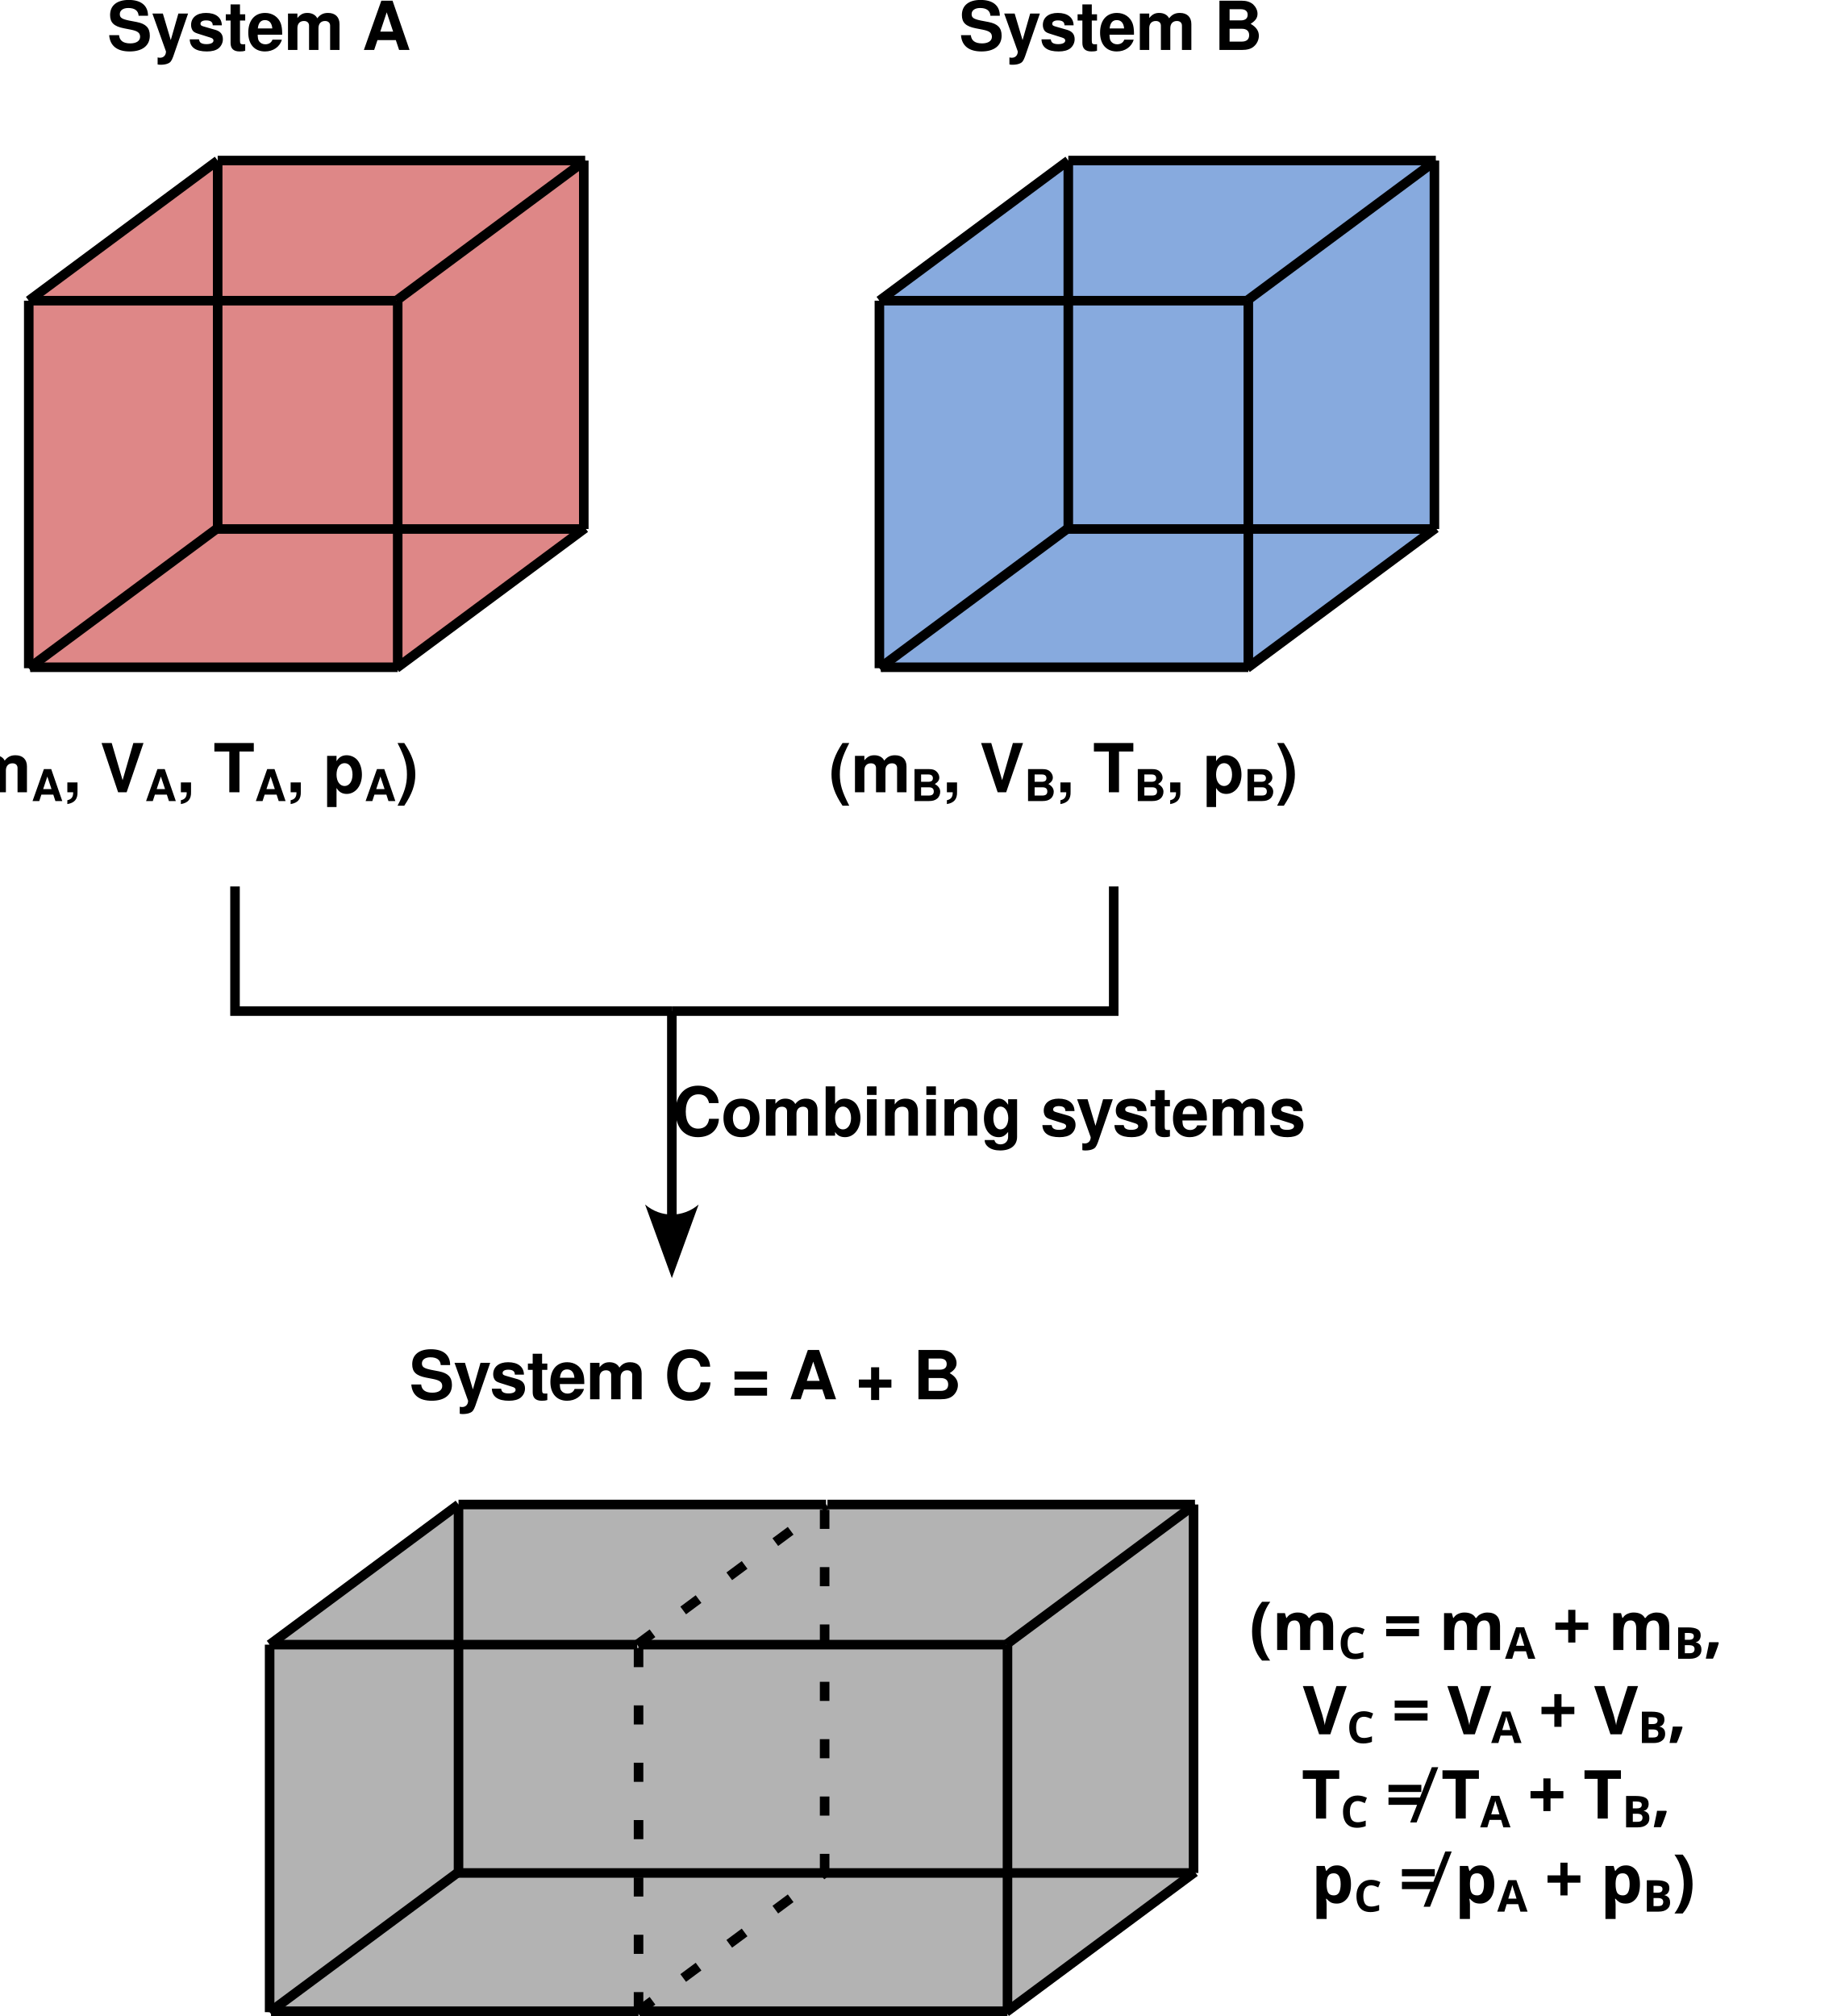
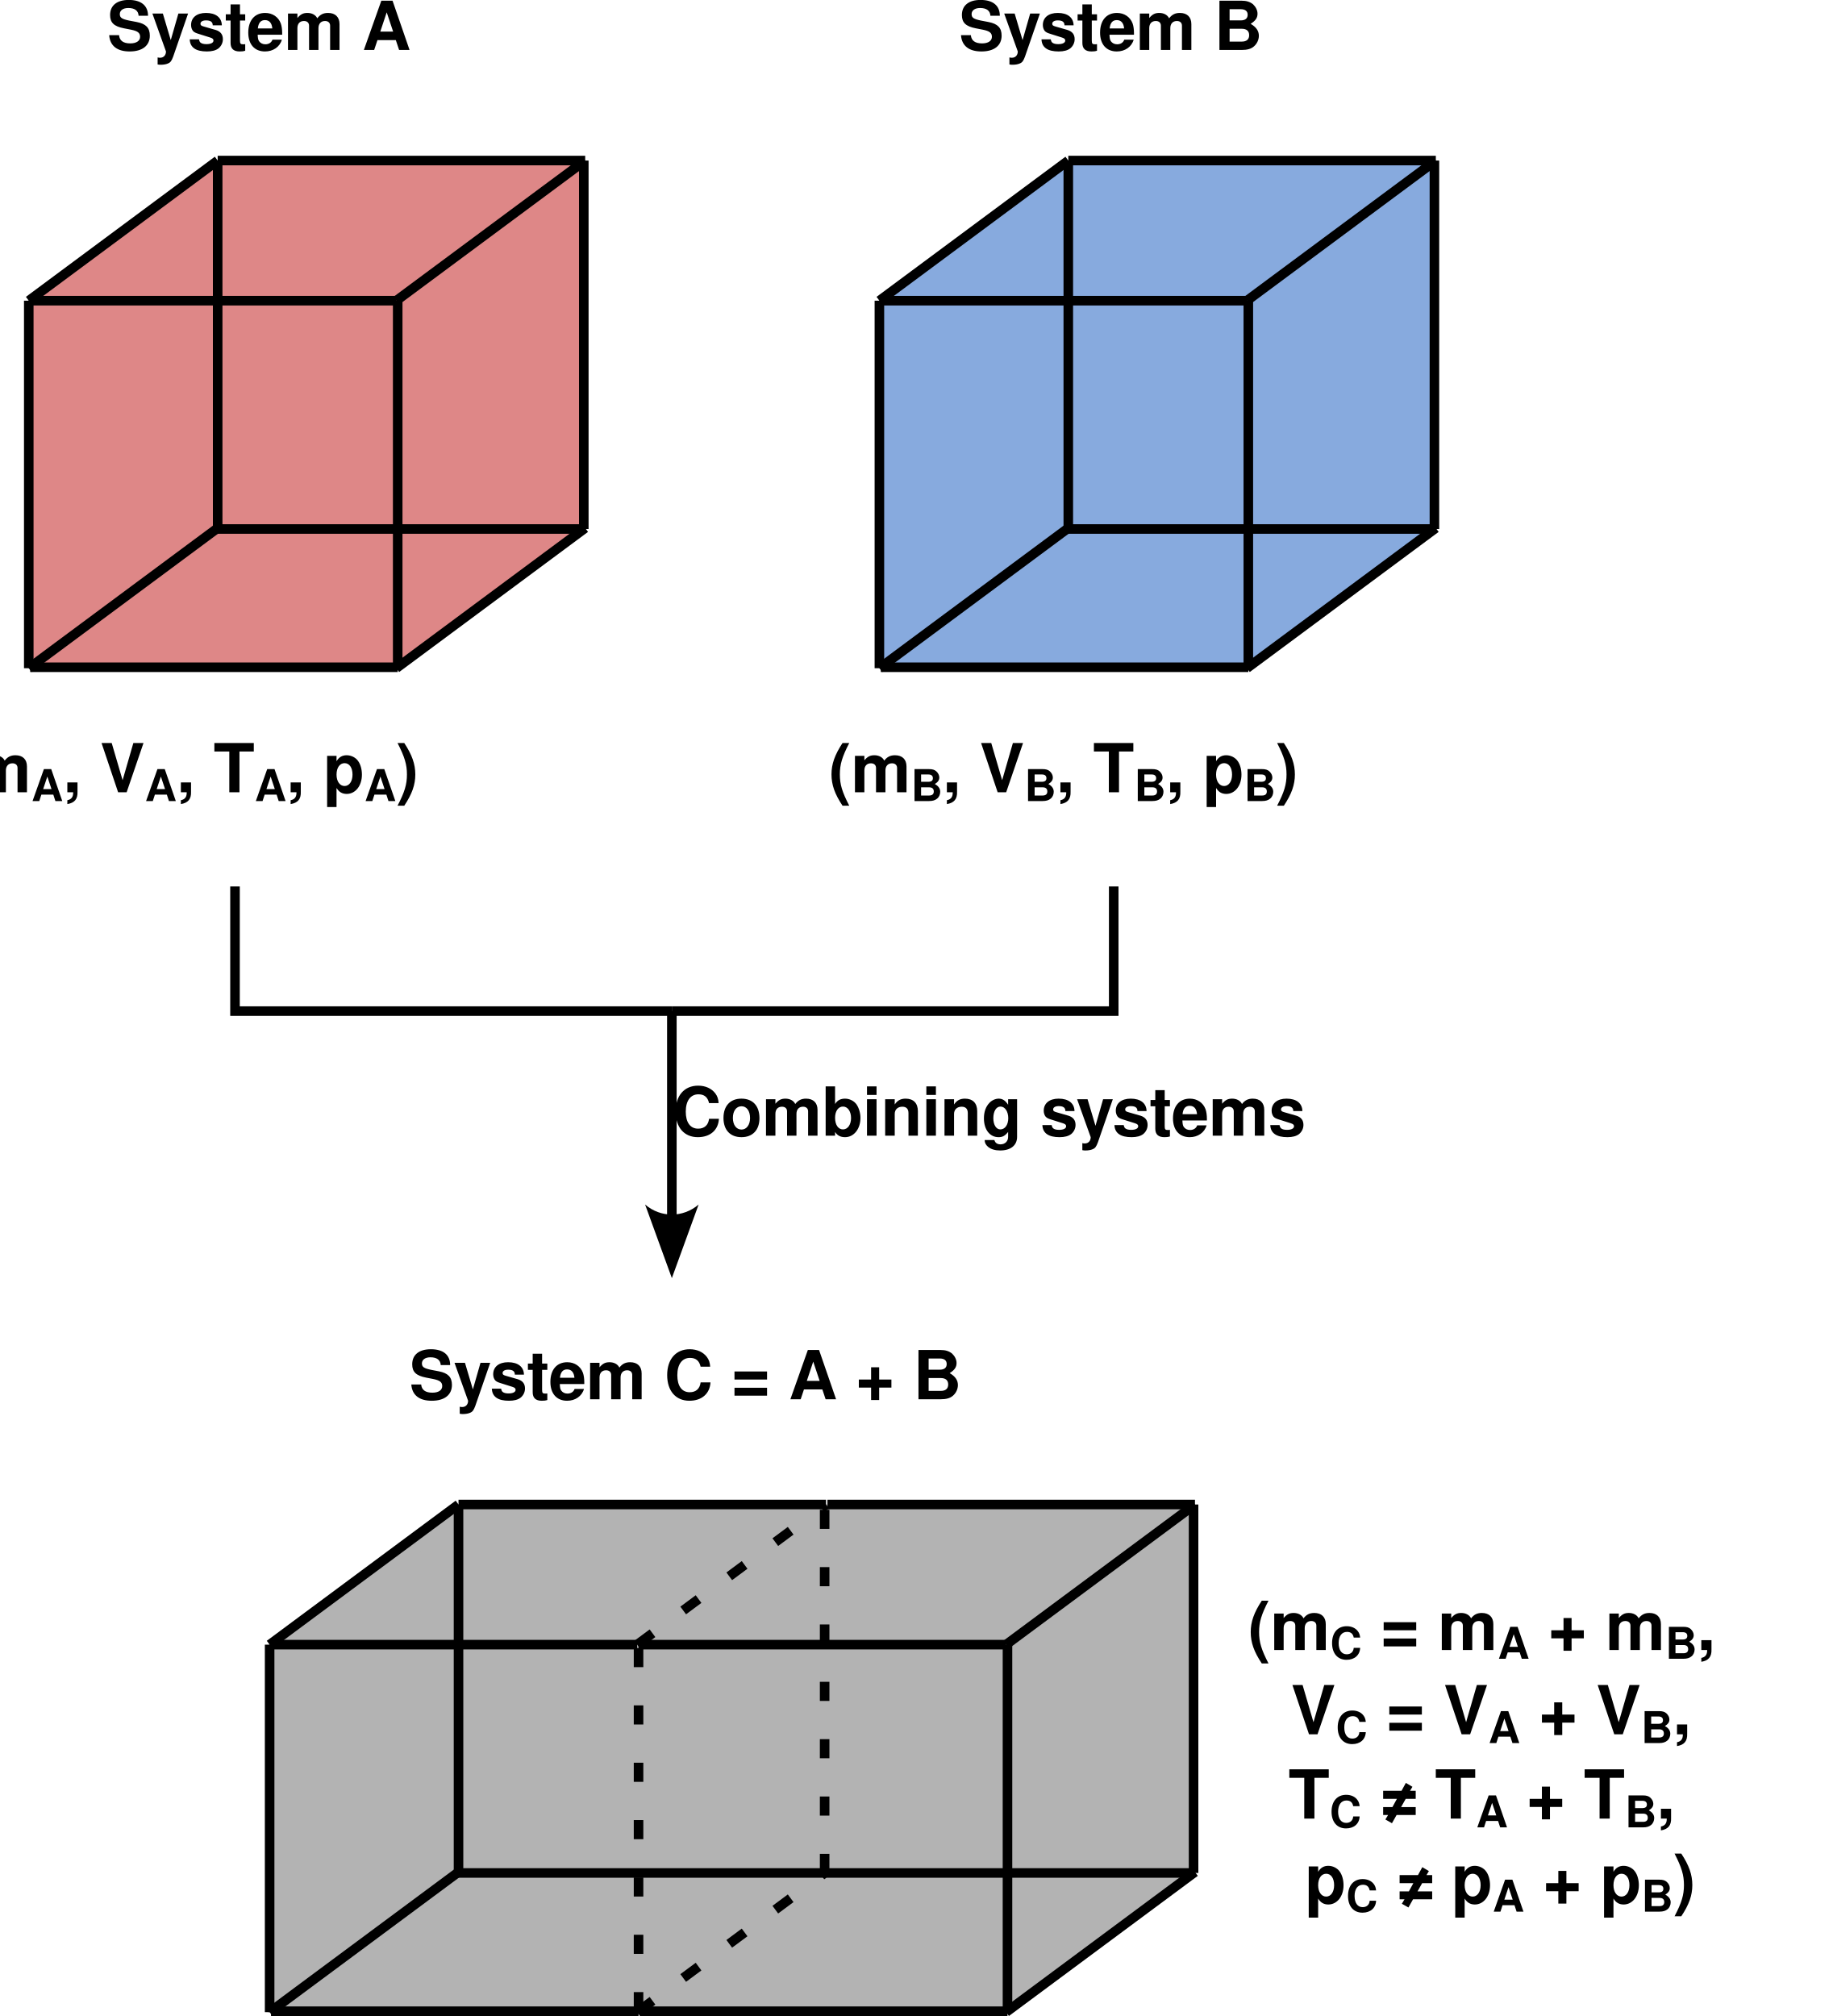
<svg xmlns="http://www.w3.org/2000/svg" width="191.709mm" height="210.933mm" viewBox="0 0 191.709 210.933" version="1.1" id="svg1">
  <defs id="defs1">
    <rect x="725.616" y="863.451" width="57.095" height="68.126" id="rect47" />
    <marker style="overflow:visible" id="ConcaveTriangle" refX="0" refY="0" orient="auto-start-reverse" markerWidth="1" markerHeight="1" viewBox="0 0 1 1" preserveAspectRatio="xMidYMid">
      <path transform="scale(0.7)" d="M -2,-4 9,0 -2,4 c 2,-2.33 2,-5.66 0,-8 z" style="fill:context-stroke;fill-rule:evenodd;stroke:none" id="path7" />
    </marker>
  </defs>
  <g id="layer1" transform="translate(-27.87581,-27.88925)">
    <g id="g26">
      <path style="fill:#de8787;stroke:#de8787;stroke-width:1.12;stroke-dasharray:none;stroke-dashoffset:0" d="M 31.419,78.443 V 59.813 l 9.849,-7.305 9.849,-7.305 h 18.608 18.608 l -0.076,18.886 -0.076,18.886 -9.485,7.046 -9.485,7.046 -18.896,0.004 -18.896,0.004 z" id="path18" />
      <path style="fill:none;stroke:#000000;stroke-width:1;stroke-dasharray:none;stroke-dashoffset:0" d="M 69.339,97.803 89.102,83.14" id="path6" />
      <path style="fill:none;stroke:#000000;stroke-width:1;stroke-dasharray:none;stroke-dashoffset:0" d="M 69.339,59.35 89.102,44.687" id="path6-4" />
      <path style="fill:none;stroke:#000000;stroke-width:1;stroke-dasharray:none;stroke-dashoffset:0" d="M 30.886,59.35 50.65,44.687" id="path6-4-4" />
      <path style="fill:none;stroke:#000000;stroke-width:1;stroke-dasharray:none;stroke-dashoffset:0" d="M 30.886,97.803 50.65,83.14" id="path6-4-47" />
      <path style="fill:none;stroke:#000000;stroke-width:1;stroke-dasharray:none;stroke-dashoffset:0" d="M 30.886,59.35 H 69.339" id="path11" />
      <path style="fill:none;stroke:#000000;stroke-width:1;stroke-dasharray:none;stroke-dashoffset:0" d="M 50.65,44.687 H 89.102" id="path11-0" />
      <path style="fill:none;stroke:#000000;stroke-width:1;stroke-dasharray:none;stroke-dashoffset:0" d="M 31.033,97.704 H 69.486" id="path11-05" />
      <path style="fill:none;stroke:#000000;stroke-width:1;stroke-dasharray:none;stroke-dashoffset:0" d="M 50.503,83.238 H 88.956" id="path11-3" />
      <path style="fill:none;stroke:#000000;stroke-width:1;stroke-dasharray:none;stroke-dashoffset:0" d="M 69.486,97.704 V 59.35" id="path12" />
      <path style="fill:none;stroke:#000000;stroke-width:1;stroke-dasharray:none;stroke-dashoffset:0" d="M 88.956,83.238 V 44.687" id="path13" />
      <path style="fill:none;stroke:#000000;stroke-width:1;stroke-dasharray:none;stroke-dashoffset:0" d="M 30.886,97.803 V 59.35" id="path14" />
      <path style="fill:none;stroke:#000000;stroke-width:1;stroke-dasharray:none;stroke-dashoffset:0" d="M 50.65,83.14 V 44.687" id="path15" />
    </g>
    <g id="g25">
      <path style="fill:#87aade;stroke:#87aade;stroke-width:1.12;stroke-dasharray:none;stroke-dashoffset:0" d="M 120.417,78.443 V 59.813 l 9.849,-7.305 9.849,-7.305 h 18.608 18.608 l -0.076,18.886 -0.076,18.886 -9.485,7.046 -9.485,7.046 -18.896,0.004 -18.896,0.004 z" id="path18-5" />
      <path style="fill:none;stroke:#000000;stroke-width:1;stroke-dasharray:none;stroke-dashoffset:0" d="M 158.337,97.803 178.1,83.14" id="path6-9" />
      <path style="fill:none;stroke:#000000;stroke-width:1;stroke-dasharray:none;stroke-dashoffset:0" d="M 158.337,59.35 178.1,44.687" id="path6-4-46" />
      <path style="fill:none;stroke:#000000;stroke-width:1;stroke-dasharray:none;stroke-dashoffset:0" d="M 119.884,59.35 139.648,44.687" id="path6-4-4-9" />
      <path style="fill:none;stroke:#000000;stroke-width:1;stroke-dasharray:none;stroke-dashoffset:0" d="M 119.884,97.803 139.648,83.14" id="path6-4-47-0" />
      <path style="fill:none;stroke:#000000;stroke-width:1;stroke-dasharray:none;stroke-dashoffset:0" d="m 119.884,59.35 h 38.453" id="path11-1" />
      <path style="fill:none;stroke:#000000;stroke-width:1;stroke-dasharray:none;stroke-dashoffset:0" d="m 139.648,44.687 h 38.453" id="path11-0-4" />
      <path style="fill:none;stroke:#000000;stroke-width:1;stroke-dasharray:none;stroke-dashoffset:0" d="m 120.031,97.704 h 38.453" id="path11-05-0" />
      <path style="fill:none;stroke:#000000;stroke-width:1;stroke-dasharray:none;stroke-dashoffset:0" d="m 139.501,83.238 h 38.453" id="path11-3-2" />
      <path style="fill:none;stroke:#000000;stroke-width:1;stroke-dasharray:none;stroke-dashoffset:0" d="M 158.484,97.704 V 59.35" id="path12-0" />
      <path style="fill:none;stroke:#000000;stroke-width:1;stroke-dasharray:none;stroke-dashoffset:0" d="M 177.954,83.238 V 44.687" id="path13-4" />
      <path style="fill:none;stroke:#000000;stroke-width:1;stroke-dasharray:none;stroke-dashoffset:0" d="M 119.884,97.803 V 59.35" id="path14-4" />
      <path style="fill:none;stroke:#000000;stroke-width:1;stroke-dasharray:none;stroke-dashoffset:0" d="M 139.648,83.14 V 44.687" id="path15-5" />
    </g>
    <text xml:space="preserve" style="font-weight:bold;font-size:7.056px;font-family:Helvetica;-inkscape-font-specification:'Helvetica, Bold';text-align:center;letter-spacing:-0.032px;word-spacing:-0.008px;text-anchor:middle;fill:#000000;stroke:none;stroke-width:1;stroke-dasharray:none;stroke-dashoffset:0" x="51.973" y="110.784" id="text20">
      <tspan id="tspan20" style="stroke-width:1" x="51.957" y="110.784">(m<tspan style="font-size:65%;baseline-shift:sub" id="tspan22">A</tspan>, V<tspan style="font-size:65%;baseline-shift:sub" id="tspan21">A</tspan>, T<tspan style="font-size:65%;baseline-shift:sub" id="tspan24">A</tspan>, p<tspan style="font-size:65%;baseline-shift:sub" id="tspan23">A</tspan>)</tspan>
    </text>
    <text xml:space="preserve" style="font-weight:bold;font-size:7.056px;font-family:Helvetica;-inkscape-font-specification:'Helvetica, Bold';text-align:center;letter-spacing:-0.032px;word-spacing:-0.008px;text-anchor:middle;fill:#000000;stroke:none;stroke-width:1;stroke-dasharray:none;stroke-dashoffset:0" x="143.998" y="110.784" id="text20-1">
      <tspan id="tspan20-8" style="stroke-width:1" x="143.982" y="110.784">(m<tspan style="font-size:65%;baseline-shift:sub" id="tspan22-3">B</tspan>, V<tspan style="font-size:65%;baseline-shift:sub" id="tspan21-9">B</tspan>, T<tspan style="font-size:65%;baseline-shift:sub" id="tspan24-9">B</tspan>, p<tspan style="font-size:65%;baseline-shift:sub" id="tspan23-0">B</tspan>)</tspan>
    </text>
    <text xml:space="preserve" style="font-weight:bold;font-size:7.056px;font-family:Helvetica;-inkscape-font-specification:'Helvetica, Bold';text-align:center;letter-spacing:-0.032px;word-spacing:-0.008px;text-anchor:middle;fill:#000000;stroke:none;stroke-width:1;stroke-dasharray:none;stroke-dashoffset:0" x="59.828" y="33.115" id="text25">
      <tspan id="tspan25" style="stroke-width:1" x="59.812" y="33.115">System A</tspan>
    </text>
    <text xml:space="preserve" style="font-weight:bold;font-size:7.056px;font-family:Helvetica;-inkscape-font-specification:'Helvetica, Bold';text-align:center;letter-spacing:-0.032px;word-spacing:-0.008px;text-anchor:middle;fill:#000000;stroke:none;stroke-width:1;stroke-dasharray:none;stroke-dashoffset:0" x="148.948" y="33.115" id="text25-2">
      <tspan id="tspan25-4" style="stroke-width:1" x="148.933" y="33.115">System B</tspan>
    </text>
    <g id="g27" transform="translate(13.52212,40.74584)">
      <path style="fill:#b3b3b3;stroke:#b3b3b3;stroke-width:1.584;stroke-dasharray:none;stroke-dashoffset:0" d="m 43.176,178.313 v -18.598 l 9.699,-7.182 9.699,-7.182 h 37.878 37.878 v 18.761 18.761 l -9.475,7.019 -9.475,7.018 H 81.278 43.176 Z" id="path26" />
      <path style="fill:none;stroke:#000000;stroke-width:1;stroke-dasharray:2, 4;stroke-dashoffset:0" d="M 81.016,197.675 100.78,183.012" id="path6-8" />
      <path style="fill:none;stroke:#000000;stroke-width:1;stroke-dasharray:2, 4;stroke-dashoffset:0" d="M 81.016,159.222 100.78,144.559" id="path6-4-5" />
      <path style="fill:none;stroke:#000000;stroke-width:1;stroke-dasharray:none;stroke-dashoffset:0" d="M 42.564,159.222 62.327,144.559" id="path6-4-4-97" />
      <path style="fill:none;stroke:#000000;stroke-width:1;stroke-dasharray:none;stroke-dashoffset:0" d="M 42.564,197.675 62.327,183.012" id="path6-4-47-02" />
      <path style="fill:none;stroke:#000000;stroke-width:1;stroke-dasharray:none;stroke-dashoffset:0" d="M 42.564,159.222 H 81.016" id="path11-18" />
      <path style="fill:none;stroke:#000000;stroke-width:1;stroke-dasharray:none;stroke-dashoffset:0" d="M 62.327,144.559 H 100.78" id="path11-0-9" />
      <path style="fill:none;stroke:#000000;stroke-width:1;stroke-dasharray:none;stroke-dashoffset:0" d="M 42.71,197.576 H 81.163" id="path11-05-4" />
      <path style="fill:none;stroke:#000000;stroke-width:1;stroke-dasharray:none;stroke-dashoffset:0" d="M 62.18,183.11 H 100.633" id="path11-3-8" />
      <path style="fill:none;stroke:#000000;stroke-width:1;stroke-dasharray:2, 4;stroke-dashoffset:0" d="M 81.163,197.576 V 159.222" id="path12-8" />
      <path style="fill:none;stroke:#000000;stroke-width:1;stroke-dasharray:2, 4;stroke-dashoffset:0" d="m 100.633,183.11 v -38.551" id="path13-1" />
      <path style="fill:none;stroke:#000000;stroke-width:1;stroke-dasharray:none;stroke-dashoffset:0" d="M 42.564,197.675 V 159.222" id="path14-0" />
      <path style="fill:none;stroke:#000000;stroke-width:1;stroke-dasharray:none;stroke-dashoffset:0" d="M 62.327,183.012 V 144.559" id="path15-7" />
      <path style="fill:none;stroke:#000000;stroke-width:1;stroke-dasharray:none;stroke-dashoffset:0" d="M 119.616,197.675 139.379,183.012" id="path6-9-9" />
      <path style="fill:none;stroke:#000000;stroke-width:1;stroke-dasharray:none;stroke-dashoffset:0" d="M 119.616,159.222 139.379,144.559" id="path6-4-46-1" />
      <path style="fill:none;stroke:#000000;stroke-width:1;stroke-dasharray:none;stroke-dashoffset:0" d="m 81.163,159.222 h 38.453" id="path11-1-6" />
      <path style="fill:none;stroke:#000000;stroke-width:1;stroke-dasharray:none;stroke-dashoffset:0" d="M 100.926,144.559 H 139.379" id="path11-0-4-5" />
      <path style="fill:none;stroke:#000000;stroke-width:1;stroke-dasharray:none;stroke-dashoffset:0" d="m 81.31,197.576 h 38.453" id="path11-05-0-1" />
      <path style="fill:none;stroke:#000000;stroke-width:1;stroke-dasharray:none;stroke-dashoffset:0" d="m 100.78,183.11 h 38.453" id="path11-3-2-5" />
      <path style="fill:none;stroke:#000000;stroke-width:1;stroke-dasharray:none;stroke-dashoffset:0" d="M 119.763,197.576 V 159.222" id="path12-0-3" />
      <path style="fill:none;stroke:#000000;stroke-width:1;stroke-dasharray:none;stroke-dashoffset:0" d="m 139.232,183.11 v -38.551" id="path13-4-0" />
    </g>
    <text xml:space="preserve" style="font-weight:bold;font-size:7.056px;font-family:Helvetica;-inkscape-font-specification:'Helvetica, Bold';text-align:center;letter-spacing:-0.032px;word-spacing:-0.008px;text-anchor:middle;fill:#000000;stroke:none;stroke-width:1;stroke-dasharray:none;stroke-dashoffset:0" x="104.449" y="174.292" id="text25-0">
      <tspan id="tspan25-0" style="stroke-width:1" x="104.434" y="174.292">System C = A + B</tspan>
    </text>
-     <text xml:space="preserve" style="font-style:normal;font-variant:normal;font-weight:bold;font-stretch:normal;font-size:7.056px;font-family:Sans;-inkscape-font-specification:'Sans, Bold';font-variant-ligatures:normal;font-variant-caps:normal;font-variant-numeric:normal;font-variant-east-asian:normal;text-align:center;letter-spacing:-0.032px;word-spacing:-0.008px;text-anchor:middle;fill:#000000;stroke:none;stroke-width:1;stroke-dasharray:none;stroke-dashoffset:0" x="189.693" y="200.527" id="text20-8">
-       <tspan id="tspan41" x="189.693" y="200.527">(m<tspan style="font-size:65%;baseline-shift:sub" id="tspan1">C</tspan> = m<tspan style="font-size:65%;baseline-shift:sub" id="tspan8">A</tspan> + m<tspan style="font-size:65%;baseline-shift:sub" id="tspan9">B</tspan>,</tspan>
-       <tspan id="tspan42" x="189.693" y="209.346"> V<tspan style="font-size:65%;baseline-shift:sub" id="tspan2">C</tspan> = V<tspan style="font-size:65%;baseline-shift:sub" id="tspan7">A</tspan> + V<tspan style="font-size:65%;baseline-shift:sub" id="tspan10">B</tspan>,</tspan>
-       <tspan x="189.693" y="218.166" id="tspan45">T<tspan style="font-size:65%;baseline-shift:sub" id="tspan3">C</tspan> ≠ T<tspan style="font-size:65%;baseline-shift:sub" id="tspan6">A</tspan> + T<tspan style="font-size:65%;baseline-shift:sub" id="tspan11">B</tspan>,</tspan>
-       <tspan id="tspan44" x="189.677" y="226.985">p<tspan style="font-size:65%;baseline-shift:sub" id="tspan4">C</tspan> ≠ p<tspan style="font-size:65%;baseline-shift:sub" id="tspan5">A</tspan> + p<tspan style="font-size:65%;baseline-shift:sub" id="tspan12">B</tspan>)</tspan>
+     <text xml:space="preserve" style="font-style:normal;font-variant:normal;font-weight:bold;font-stretch:normal;font-size:7.056px;font-family:Helvetica;-inkscape-font-specification:'Helvetica, Bold';font-variant-ligatures:normal;font-variant-caps:normal;font-variant-numeric:normal;font-variant-east-asian:normal;text-align:center;letter-spacing:-0.032px;word-spacing:-0.008px;text-anchor:middle;fill:#000000;stroke:none;stroke-width:1;stroke-dasharray:none;stroke-dashoffset:0" x="189.693" y="200.527" id="text20-8">
+       <tspan id="tspan41" x="189.693" y="200.527">(m<tspan style="font-style:normal;font-variant:normal;font-weight:bold;font-stretch:normal;font-size:65%;font-family:Helvetica;-inkscape-font-specification:'Helvetica, Bold';font-variant-ligatures:normal;font-variant-caps:normal;font-variant-numeric:normal;font-variant-east-asian:normal;baseline-shift:sub" id="tspan1">C</tspan> = m<tspan style="font-style:normal;font-variant:normal;font-weight:bold;font-stretch:normal;font-size:65%;font-family:Helvetica;-inkscape-font-specification:'Helvetica, Bold';font-variant-ligatures:normal;font-variant-caps:normal;font-variant-numeric:normal;font-variant-east-asian:normal;baseline-shift:sub" id="tspan8">A</tspan> + m<tspan style="font-style:normal;font-variant:normal;font-weight:bold;font-stretch:normal;font-size:65%;font-family:Helvetica;-inkscape-font-specification:'Helvetica, Bold';font-variant-ligatures:normal;font-variant-caps:normal;font-variant-numeric:normal;font-variant-east-asian:normal;baseline-shift:sub" id="tspan9">B</tspan>,</tspan>
+       <tspan id="tspan42" x="189.693" y="209.346"> V<tspan style="font-style:normal;font-variant:normal;font-weight:bold;font-stretch:normal;font-size:65%;font-family:Helvetica;-inkscape-font-specification:'Helvetica, Bold';font-variant-ligatures:normal;font-variant-caps:normal;font-variant-numeric:normal;font-variant-east-asian:normal;baseline-shift:sub" id="tspan2">C</tspan> = V<tspan style="font-style:normal;font-variant:normal;font-weight:bold;font-stretch:normal;font-size:65%;font-family:Helvetica;-inkscape-font-specification:'Helvetica, Bold';font-variant-ligatures:normal;font-variant-caps:normal;font-variant-numeric:normal;font-variant-east-asian:normal;baseline-shift:sub" id="tspan7">A</tspan> + V<tspan style="font-style:normal;font-variant:normal;font-weight:bold;font-stretch:normal;font-size:65%;font-family:Helvetica;-inkscape-font-specification:'Helvetica, Bold';font-variant-ligatures:normal;font-variant-caps:normal;font-variant-numeric:normal;font-variant-east-asian:normal;baseline-shift:sub" id="tspan10">B</tspan>,</tspan>
+       <tspan x="189.693" y="218.166" id="tspan45">T<tspan style="font-style:normal;font-variant:normal;font-weight:bold;font-stretch:normal;font-size:65%;font-family:Helvetica;-inkscape-font-specification:'Helvetica, Bold';font-variant-ligatures:normal;font-variant-caps:normal;font-variant-numeric:normal;font-variant-east-asian:normal;baseline-shift:sub" id="tspan3">C</tspan> ≠ T<tspan style="font-style:normal;font-variant:normal;font-weight:bold;font-stretch:normal;font-size:65%;font-family:Helvetica;-inkscape-font-specification:'Helvetica, Bold';font-variant-ligatures:normal;font-variant-caps:normal;font-variant-numeric:normal;font-variant-east-asian:normal;baseline-shift:sub" id="tspan6">A</tspan> + T<tspan style="font-style:normal;font-variant:normal;font-weight:bold;font-stretch:normal;font-size:65%;font-family:Helvetica;-inkscape-font-specification:'Helvetica, Bold';font-variant-ligatures:normal;font-variant-caps:normal;font-variant-numeric:normal;font-variant-east-asian:normal;baseline-shift:sub" id="tspan11">B</tspan>,</tspan>
+       <tspan id="tspan44" x="189.677" y="226.985">p<tspan style="font-style:normal;font-variant:normal;font-weight:bold;font-stretch:normal;font-size:65%;font-family:Helvetica;-inkscape-font-specification:'Helvetica, Bold';font-variant-ligatures:normal;font-variant-caps:normal;font-variant-numeric:normal;font-variant-east-asian:normal;baseline-shift:sub" id="tspan4">C</tspan> ≠ p<tspan style="font-style:normal;font-variant:normal;font-weight:bold;font-stretch:normal;font-size:65%;font-family:Helvetica;-inkscape-font-specification:'Helvetica, Bold';font-variant-ligatures:normal;font-variant-caps:normal;font-variant-numeric:normal;font-variant-east-asian:normal;baseline-shift:sub" id="tspan5">A</tspan> + p<tspan style="font-style:normal;font-variant:normal;font-weight:bold;font-stretch:normal;font-size:65%;font-family:Helvetica;-inkscape-font-specification:'Helvetica, Bold';font-variant-ligatures:normal;font-variant-caps:normal;font-variant-numeric:normal;font-variant-east-asian:normal;baseline-shift:sub" id="tspan12">B</tspan>)</tspan>
    </text>
    <path style="fill:none;stroke:#000000;stroke-width:1;stroke-dasharray:none;stroke-dashoffset:0" d="m 52.464,120.638 v 13.042 h 45.706" id="path39" />
    <path style="fill:none;stroke:#000000;stroke-width:1;stroke-dasharray:none;stroke-dashoffset:0" d="m 144.4,120.638 v 13.042 H 98.17" id="path39-4" />
    <path style="fill:none;stroke:#000000;stroke-width:1;stroke-dasharray:none;stroke-dashoffset:0;marker-end:url(#ConcaveTriangle)" d="m 98.17,133.68 v 21.638" id="path40" />
    <text xml:space="preserve" style="font-weight:bold;font-size:7.056px;font-family:Helvetica;-inkscape-font-specification:'Helvetica, Bold';text-align:center;letter-spacing:-0.032px;word-spacing:-0.008px;text-anchor:middle;fill:none;stroke:#000000;stroke-width:1;stroke-dasharray:none;stroke-dashoffset:0" x="136.234" y="146.714" id="text40">
      <tspan id="tspan40" style="fill:#000000;stroke:none;stroke-width:1" x="136.219" y="146.714">Combining systems</tspan>
    </text>
    <text xml:space="preserve" transform="scale(0.2645833)" id="text47" style="font-style:normal;font-variant:normal;font-weight:bold;font-stretch:normal;font-size:26.667px;font-family:Sans;-inkscape-font-specification:'Sans, Bold';font-variant-ligatures:normal;font-variant-caps:normal;font-variant-numeric:normal;font-variant-east-asian:normal;text-align:center;letter-spacing:-0.12px;word-spacing:-0.03px;white-space:pre;shape-inside:url(#rect47);fill:#000000;stroke:none;stroke-width:3.78;stroke-dasharray:none;stroke-dashoffset:0" />
  </g>
</svg>
